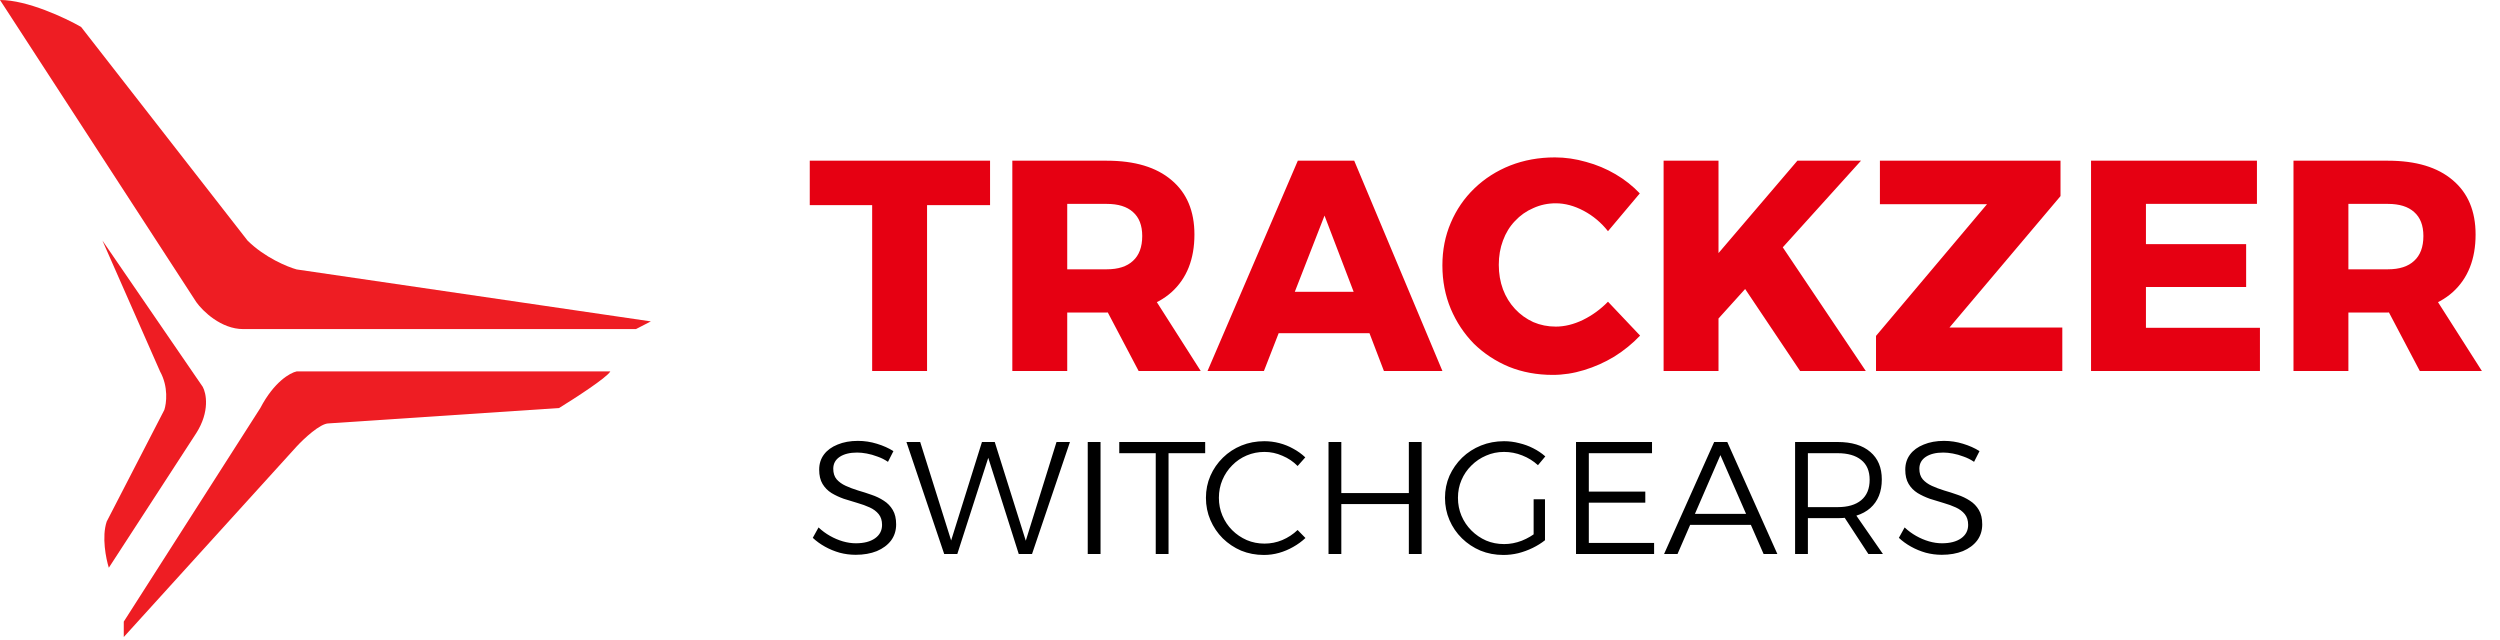
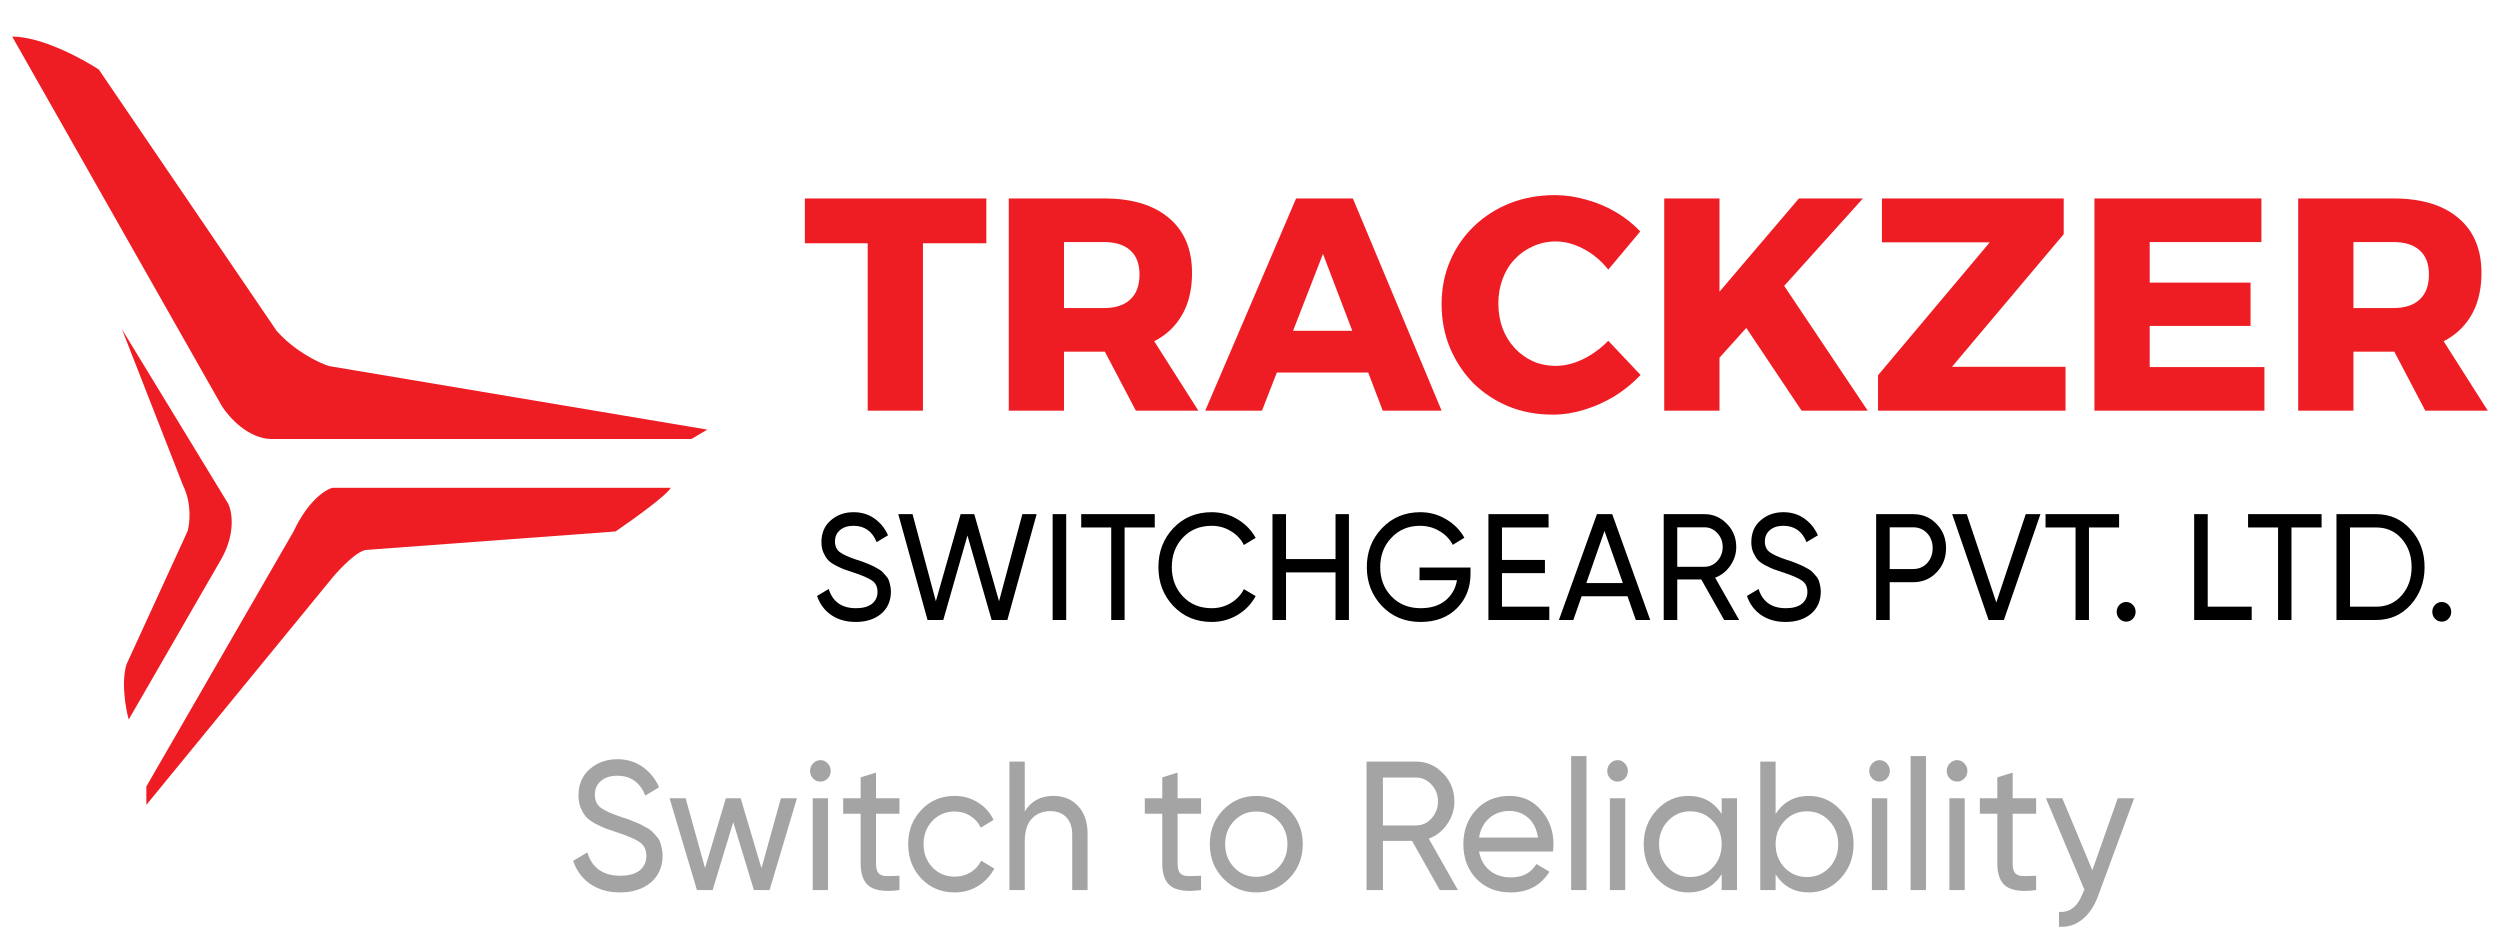
- <svg xmlns="http://www.w3.org/2000/svg" width="250" height="64" viewBox="0 0 250 64" fill="none">
-   <path d="M19.633 30.215L0 0C2.732 0 6.544 1.796 8.109 2.694L24.754 24.057C26.462 25.75 28.738 26.687 29.663 26.943L65.087 32.14L63.593 32.909H24.328C22.108 32.909 20.273 31.113 19.633 30.215Z" fill="#EE1D23" />
-   <path d="M29.663 37.143H61.032C60.691 37.759 57.476 39.838 55.911 40.8L32.864 42.34C32.01 42.34 30.374 43.879 29.663 44.649L12.377 63.702V62.162L26.035 40.8C27.401 38.183 29.023 37.272 29.663 37.143Z" fill="#EE1D23" />
-   <path d="M20.273 38.683L10.243 24.057L16.005 37.143C16.859 38.683 16.645 40.351 16.432 40.992L10.67 52.155C10.158 53.694 10.599 55.876 10.883 56.774L19.633 43.302C20.999 41.146 20.629 39.325 20.273 38.683Z" fill="#EE1D23" />
-   <path d="M80.976 16.07H99.006V20.51H92.706V37.1H87.216V20.51H80.976V16.07ZM110.683 16.07C113.483 16.07 115.643 16.72 117.163 18.02C118.683 19.3 119.443 21.11 119.443 23.45C119.443 25.91 118.683 27.83 117.163 29.21C115.643 30.57 113.483 31.25 110.683 31.25H106.723V37.1H101.233V16.07H110.683ZM110.683 26.93C111.823 26.93 112.693 26.65 113.293 26.09C113.913 25.53 114.223 24.7 114.223 23.6C114.223 22.54 113.913 21.74 113.293 21.2C112.693 20.66 111.823 20.39 110.683 20.39H106.723V26.93H110.683ZM109.723 29.24H115.063L120.073 37.1H113.863L109.723 29.24ZM129.782 16.07H135.422L144.242 37.1H138.392L132.452 21.56L126.392 37.1H120.752L129.782 16.07ZM126.152 29.18H138.422V33.32H126.152V29.18ZM160.799 23.12C160.119 22.26 159.309 21.58 158.369 21.08C157.429 20.58 156.499 20.33 155.579 20.33C154.779 20.33 154.029 20.49 153.329 20.81C152.629 21.11 152.019 21.54 151.499 22.1C150.979 22.64 150.579 23.29 150.299 24.05C150.019 24.79 149.879 25.6 149.879 26.48C149.879 27.36 150.019 28.18 150.299 28.94C150.579 29.68 150.979 30.33 151.499 30.89C152.019 31.45 152.629 31.89 153.329 32.21C154.029 32.51 154.779 32.66 155.579 32.66C156.459 32.66 157.359 32.44 158.279 32C159.219 31.54 160.059 30.93 160.799 30.17L164.009 33.56C163.249 34.36 162.389 35.06 161.429 35.66C160.469 36.24 159.459 36.69 158.399 37.01C157.359 37.33 156.319 37.49 155.279 37.49C153.699 37.49 152.239 37.22 150.899 36.68C149.559 36.12 148.389 35.35 147.389 34.37C146.409 33.37 145.639 32.21 145.079 30.89C144.519 29.55 144.239 28.1 144.239 26.54C144.239 25 144.519 23.58 145.079 22.28C145.639 20.96 146.429 19.81 147.449 18.83C148.469 17.85 149.659 17.09 151.019 16.55C152.399 16.01 153.889 15.74 155.489 15.74C156.529 15.74 157.569 15.89 158.609 16.19C159.649 16.47 160.629 16.88 161.549 17.42C162.469 17.96 163.279 18.6 163.979 19.34L160.799 23.12ZM166.36 16.07H171.85V25.31L179.74 16.07H186.1L171.85 31.85V37.1H166.36V16.07ZM177.88 24.14L186.58 37.1H180.01L174.22 28.46L177.88 24.14ZM187.991 16.07H206.051V19.61L194.951 32.75H206.231V37.1H187.601V33.59L198.701 20.42H187.991V16.07ZM209.104 16.07H225.694V20.39H214.594V24.41H224.614V28.7H214.594V32.78H225.994V37.1H209.104V16.07ZM238.799 16.07C241.599 16.07 243.759 16.72 245.279 18.02C246.799 19.3 247.559 21.11 247.559 23.45C247.559 25.91 246.799 27.83 245.279 29.21C243.759 30.57 241.599 31.25 238.799 31.25H234.839V37.1H229.349V16.07H238.799ZM238.799 26.93C239.939 26.93 240.809 26.65 241.409 26.09C242.029 25.53 242.339 24.7 242.339 23.6C242.339 22.54 242.029 21.74 241.409 21.2C240.809 20.66 239.939 20.39 238.799 20.39H234.839V26.93H238.799ZM237.839 29.24H243.179L248.189 37.1H241.979L237.839 29.24Z" fill="#E60012" />
-   <path d="M88.798 46.184C88.467 45.96 88.115 45.784 87.742 45.656C87.379 45.517 87.022 45.416 86.67 45.352C86.328 45.288 86.008 45.256 85.71 45.256C84.984 45.256 84.403 45.4 83.966 45.688C83.539 45.976 83.326 46.371 83.326 46.872C83.326 47.309 83.438 47.661 83.662 47.928C83.896 48.195 84.2 48.413 84.574 48.584C84.947 48.755 85.358 48.909 85.806 49.048C86.254 49.176 86.702 49.32 87.15 49.48C87.598 49.629 88.008 49.827 88.382 50.072C88.755 50.307 89.054 50.616 89.278 51C89.502 51.373 89.614 51.853 89.614 52.44C89.614 53.059 89.443 53.597 89.102 54.056C88.76 54.504 88.286 54.856 87.678 55.112C87.07 55.357 86.366 55.48 85.566 55.48C85.022 55.48 84.488 55.411 83.966 55.272C83.443 55.123 82.952 54.92 82.494 54.664C82.035 54.408 81.63 54.115 81.278 53.784L81.854 52.744C82.206 53.075 82.59 53.357 83.006 53.592C83.422 53.827 83.848 54.008 84.286 54.136C84.734 54.264 85.166 54.328 85.582 54.328C86.392 54.328 87.032 54.163 87.502 53.832C87.971 53.501 88.206 53.053 88.206 52.488C88.206 52.051 88.094 51.693 87.87 51.416C87.646 51.139 87.347 50.915 86.974 50.744C86.6 50.573 86.19 50.424 85.742 50.296C85.294 50.168 84.84 50.029 84.382 49.88C83.934 49.72 83.523 49.528 83.15 49.304C82.776 49.069 82.478 48.765 82.254 48.392C82.03 48.019 81.918 47.544 81.918 46.968C81.918 46.381 82.078 45.875 82.398 45.448C82.718 45.021 83.171 44.691 83.758 44.456C84.344 44.211 85.022 44.088 85.79 44.088C86.44 44.088 87.075 44.184 87.694 44.376C88.323 44.568 88.872 44.813 89.342 45.112L88.798 46.184ZM90.643 44.2H92.019L95.283 54.584H94.947L98.195 44.2H99.475L102.739 54.584H102.419L105.651 44.2H106.995L103.203 55.4H101.875L98.659 45.256H98.995L95.731 55.4H94.419L90.643 44.2ZM108.774 44.2H110.054V55.4H108.774V44.2ZM111.926 44.2H120.518V45.32H116.854V55.4H115.574V45.32H111.926V44.2ZM129.761 46.6C129.334 46.163 128.828 45.821 128.241 45.576C127.665 45.32 127.068 45.192 126.449 45.192C125.82 45.192 125.228 45.309 124.673 45.544C124.118 45.779 123.633 46.109 123.217 46.536C122.801 46.952 122.476 47.437 122.241 47.992C122.006 48.547 121.889 49.144 121.889 49.784C121.889 50.413 122.006 51.005 122.241 51.56C122.476 52.115 122.801 52.6 123.217 53.016C123.633 53.432 124.118 53.763 124.673 54.008C125.228 54.243 125.82 54.36 126.449 54.36C127.068 54.36 127.66 54.243 128.225 54.008C128.801 53.763 129.313 53.427 129.761 53L130.545 53.8C130.182 54.141 129.772 54.44 129.313 54.696C128.865 54.952 128.396 55.149 127.905 55.288C127.414 55.427 126.908 55.496 126.385 55.496C125.574 55.496 124.817 55.352 124.113 55.064C123.42 54.765 122.806 54.355 122.273 53.832C121.75 53.309 121.34 52.701 121.041 52.008C120.742 51.315 120.593 50.573 120.593 49.784C120.593 48.995 120.742 48.259 121.041 47.576C121.34 46.893 121.756 46.291 122.289 45.768C122.822 45.245 123.441 44.84 124.145 44.552C124.849 44.264 125.612 44.12 126.433 44.12C126.945 44.12 127.446 44.184 127.937 44.312C128.428 44.44 128.892 44.627 129.329 44.872C129.766 45.107 130.166 45.395 130.529 45.736L129.761 46.6ZM132.852 44.2H134.132V49.304H140.884V44.2H142.164V55.4H140.884V50.408H134.132V55.4H132.852V44.2ZM153.795 46.52C153.347 46.104 152.825 45.779 152.227 45.544C151.641 45.309 151.033 45.192 150.403 45.192C149.763 45.192 149.166 45.315 148.611 45.56C148.057 45.795 147.566 46.125 147.139 46.552C146.713 46.968 146.382 47.453 146.147 48.008C145.913 48.552 145.795 49.144 145.795 49.784C145.795 50.424 145.913 51.021 146.147 51.576C146.382 52.131 146.713 52.621 147.139 53.048C147.566 53.475 148.057 53.811 148.611 54.056C149.166 54.291 149.769 54.408 150.419 54.408C151.006 54.408 151.593 54.296 152.179 54.072C152.766 53.837 153.289 53.528 153.747 53.144L154.499 54.024C154.137 54.312 153.726 54.568 153.267 54.792C152.809 55.016 152.329 55.192 151.827 55.32C151.337 55.437 150.841 55.496 150.339 55.496C149.518 55.496 148.755 55.352 148.051 55.064C147.347 54.765 146.729 54.355 146.195 53.832C145.662 53.309 145.246 52.701 144.947 52.008C144.649 51.315 144.499 50.573 144.499 49.784C144.499 48.995 144.649 48.259 144.947 47.576C145.257 46.893 145.678 46.291 146.211 45.768C146.755 45.245 147.385 44.84 148.099 44.552C148.814 44.264 149.582 44.12 150.403 44.12C150.915 44.12 151.417 44.184 151.907 44.312C152.409 44.429 152.878 44.6 153.315 44.824C153.763 45.048 154.169 45.32 154.531 45.64L153.795 46.52ZM153.363 49.928H154.499V54.024H153.363V49.928ZM157.602 44.2H165.202V45.32H158.882V49.16H164.53V50.264H158.882V54.296H165.41V55.4H157.602V44.2ZM171.416 44.2H172.728L177.736 55.4H176.36L172.04 45.512L167.752 55.4H166.408L171.416 44.2ZM168.616 51.384H175.416V52.488H168.616V51.384ZM183.765 44.2C185.173 44.2 186.261 44.531 187.029 45.192C187.797 45.843 188.181 46.76 188.181 47.944C188.181 49.171 187.797 50.125 187.029 50.808C186.261 51.48 185.173 51.816 183.765 51.816H180.789V55.4H179.509V44.2H183.765ZM183.765 50.712C184.778 50.712 185.562 50.483 186.117 50.024C186.682 49.555 186.965 48.872 186.965 47.976C186.965 47.101 186.682 46.44 186.117 45.992C185.562 45.544 184.778 45.32 183.765 45.32H180.789V50.712H183.765ZM184.149 51.288H185.445L188.293 55.4H186.837L184.149 51.288ZM197.407 46.184C197.076 45.96 196.724 45.784 196.351 45.656C195.988 45.517 195.631 45.416 195.279 45.352C194.938 45.288 194.618 45.256 194.319 45.256C193.594 45.256 193.012 45.4 192.575 45.688C192.148 45.976 191.935 46.371 191.935 46.872C191.935 47.309 192.047 47.661 192.271 47.928C192.506 48.195 192.81 48.413 193.183 48.584C193.556 48.755 193.967 48.909 194.415 49.048C194.863 49.176 195.311 49.32 195.759 49.48C196.207 49.629 196.618 49.827 196.991 50.072C197.364 50.307 197.663 50.616 197.887 51C198.111 51.373 198.223 51.853 198.223 52.44C198.223 53.059 198.052 53.597 197.711 54.056C197.37 54.504 196.895 54.856 196.287 55.112C195.679 55.357 194.975 55.48 194.175 55.48C193.631 55.48 193.098 55.411 192.575 55.272C192.052 55.123 191.562 54.92 191.103 54.664C190.644 54.408 190.239 54.115 189.887 53.784L190.463 52.744C190.815 53.075 191.199 53.357 191.615 53.592C192.031 53.827 192.458 54.008 192.895 54.136C193.343 54.264 193.775 54.328 194.191 54.328C195.002 54.328 195.642 54.163 196.111 53.832C196.58 53.501 196.815 53.053 196.815 52.488C196.815 52.051 196.703 51.693 196.479 51.416C196.255 51.139 195.956 50.915 195.583 50.744C195.21 50.573 194.799 50.424 194.351 50.296C193.903 50.168 193.45 50.029 192.991 49.88C192.543 49.72 192.132 49.528 191.759 49.304C191.386 49.069 191.087 48.765 190.863 48.392C190.639 48.019 190.527 47.544 190.527 46.968C190.527 46.381 190.687 45.875 191.007 45.448C191.327 45.021 191.78 44.691 192.367 44.456C192.954 44.211 193.631 44.088 194.399 44.088C195.05 44.088 195.684 44.184 196.303 44.376C196.932 44.568 197.482 44.813 197.951 45.112L197.407 46.184Z" fill="black" />
+ <svg xmlns="http://www.w3.org/2000/svg" width="205" height="78" viewBox="0 0 205 78" fill="none">
+   <path d="M70.165 51C69.384 51 68.716 50.81 68.158 50.43C67.609 50.049 67.223 49.529 67 48.868L67.955 48.297C68.282 49.347 69.026 49.872 70.189 49.872C70.762 49.872 71.199 49.752 71.502 49.512C71.805 49.264 71.956 48.938 71.956 48.533C71.956 48.12 71.805 47.81 71.502 47.603C71.199 47.397 70.694 47.178 69.986 46.946C69.635 46.831 69.369 46.739 69.185 46.674C69.002 46.599 68.772 46.492 68.493 46.351C68.222 46.203 68.019 46.054 67.884 45.905C67.748 45.748 67.625 45.545 67.513 45.297C67.41 45.05 67.358 44.768 67.358 44.455C67.358 43.702 67.613 43.107 68.123 42.669C68.632 42.223 69.253 42 69.986 42C70.646 42 71.22 42.174 71.705 42.521C72.199 42.868 72.569 43.326 72.816 43.897L71.884 44.455C71.526 43.562 70.893 43.116 69.986 43.116C69.532 43.116 69.166 43.231 68.887 43.463C68.608 43.694 68.469 44.008 68.469 44.405C68.469 44.785 68.6 45.074 68.863 45.273C69.126 45.471 69.579 45.678 70.224 45.893C70.455 45.967 70.618 46.02 70.714 46.054C70.809 46.087 70.957 46.144 71.156 46.227C71.363 46.31 71.514 46.376 71.609 46.426C71.705 46.475 71.832 46.545 71.992 46.636C72.159 46.727 72.282 46.814 72.362 46.897C72.441 46.979 72.533 47.083 72.636 47.207C72.748 47.322 72.828 47.442 72.875 47.566C72.923 47.69 72.963 47.835 72.995 48C73.035 48.157 73.055 48.326 73.055 48.508C73.055 49.268 72.788 49.876 72.254 50.331C71.721 50.777 71.024 51 70.165 51ZM76.059 50.839L73.659 42.161H74.829L76.74 49.302L78.77 42.161H79.892L81.922 49.302L83.833 42.161H85.004L82.603 50.839H81.314L79.331 43.909L77.349 50.839H76.059ZM86.317 42.161H87.428V50.839H86.317V42.161ZM94.69 42.161V43.252H92.218V50.839H91.12V43.252H88.66V42.161H94.69ZM99.36 51C98.094 51 97.047 50.566 96.219 49.698C95.399 48.831 94.989 47.764 94.989 46.5C94.989 45.236 95.399 44.169 96.219 43.302C97.047 42.434 98.094 42 99.36 42C100.124 42 100.824 42.19 101.461 42.57C102.106 42.95 102.608 43.463 102.966 44.107L101.999 44.69C101.76 44.211 101.402 43.831 100.924 43.55C100.454 43.26 99.933 43.116 99.36 43.116C98.396 43.116 97.608 43.438 96.995 44.083C96.39 44.727 96.088 45.533 96.088 46.5C96.088 47.458 96.39 48.26 96.995 48.905C97.608 49.55 98.396 49.872 99.36 49.872C99.933 49.872 100.454 49.731 100.924 49.45C101.402 49.161 101.76 48.781 101.999 48.31L102.966 48.88C102.616 49.525 102.118 50.041 101.473 50.43C100.828 50.81 100.124 51 99.36 51ZM109.514 42.161H110.612V50.839H109.514V46.934H105.454V50.839H104.343V42.161H105.454V45.843H109.514V42.161ZM120.582 46.537V47.058C120.582 48.19 120.208 49.132 119.459 49.884C118.711 50.628 117.72 51 116.485 51C115.212 51 114.157 50.566 113.321 49.698C112.493 48.822 112.079 47.756 112.079 46.5C112.079 45.244 112.493 44.182 113.321 43.314C114.157 42.438 115.204 42 116.462 42C117.234 42 117.942 42.194 118.587 42.583C119.232 42.963 119.73 43.467 120.08 44.095L119.125 44.678C118.886 44.207 118.524 43.831 118.038 43.55C117.56 43.26 117.031 43.116 116.45 43.116C115.494 43.116 114.71 43.442 114.097 44.095C113.484 44.74 113.178 45.541 113.178 46.5C113.178 47.458 113.484 48.26 114.097 48.905C114.718 49.55 115.518 49.872 116.497 49.872C117.333 49.872 118.01 49.661 118.528 49.24C119.045 48.81 119.36 48.256 119.471 47.578H116.402V46.537H120.582ZM123.162 49.748H127.043V50.839H122.051V42.161H126.983V43.252H123.162V45.917H126.685V46.996H123.162V49.748ZM134.137 50.839L133.456 48.893H129.694L129.014 50.839H127.832L130.948 42.161H132.202L135.319 50.839H134.137ZM130.077 47.814H133.074L131.569 43.537L130.077 47.814ZM141.38 50.839L139.506 47.517H137.535V50.839H136.425V42.161H139.768C140.485 42.161 141.098 42.425 141.607 42.955C142.117 43.475 142.372 44.107 142.372 44.851C142.372 45.413 142.208 45.925 141.882 46.388C141.564 46.851 141.149 47.178 140.64 47.368L142.61 50.839H141.38ZM137.535 43.24V46.475H139.768C140.182 46.475 140.533 46.318 140.819 46.004C141.114 45.682 141.261 45.297 141.261 44.851C141.261 44.405 141.114 44.025 140.819 43.711C140.533 43.397 140.182 43.24 139.768 43.24H137.535ZM146.415 51C145.635 51 144.966 50.81 144.408 50.43C143.859 50.049 143.473 49.529 143.25 48.868L144.205 48.297C144.532 49.347 145.276 49.872 146.439 49.872C147.012 49.872 147.45 49.752 147.752 49.512C148.055 49.264 148.206 48.938 148.206 48.533C148.206 48.12 148.055 47.81 147.752 47.603C147.45 47.397 146.944 47.178 146.236 46.946C145.886 46.831 145.619 46.739 145.435 46.674C145.253 46.599 145.022 46.492 144.743 46.351C144.472 46.203 144.269 46.054 144.134 45.905C143.999 45.748 143.875 45.545 143.764 45.297C143.66 45.05 143.608 44.768 143.608 44.455C143.608 43.702 143.863 43.107 144.373 42.669C144.882 42.223 145.503 42 146.236 42C146.896 42 147.47 42.174 147.955 42.521C148.449 42.868 148.819 43.326 149.066 43.897L148.134 44.455C147.776 43.562 147.143 43.116 146.236 43.116C145.782 43.116 145.416 43.231 145.137 43.463C144.859 43.694 144.719 44.008 144.719 44.405C144.719 44.785 144.85 45.074 145.113 45.273C145.376 45.471 145.83 45.678 146.474 45.893C146.705 45.967 146.868 46.02 146.964 46.054C147.06 46.087 147.207 46.144 147.406 46.227C147.613 46.31 147.764 46.376 147.86 46.426C147.955 46.475 148.083 46.545 148.242 46.636C148.409 46.727 148.533 46.814 148.612 46.897C148.692 46.979 148.783 47.083 148.887 47.207C148.998 47.322 149.078 47.442 149.125 47.566C149.173 47.69 149.213 47.835 149.245 48C149.285 48.157 149.305 48.326 149.305 48.508C149.305 49.268 149.038 49.876 148.505 50.331C147.971 50.777 147.275 51 146.415 51ZM156.877 42.161C157.65 42.161 158.291 42.43 158.8 42.967C159.318 43.496 159.576 44.157 159.576 44.95C159.576 45.735 159.318 46.397 158.8 46.934C158.291 47.471 157.65 47.74 156.877 47.74H154.955V50.839H153.844V42.161H156.877ZM156.877 46.661C157.339 46.661 157.721 46.5 158.024 46.178C158.326 45.847 158.478 45.438 158.478 44.95C158.478 44.455 158.326 44.045 158.024 43.723C157.721 43.401 157.339 43.24 156.877 43.24H154.955V46.661H156.877ZM163.064 50.839L160.079 42.161H161.273L163.697 49.401L166.109 42.161H167.316L164.318 50.839H163.064ZM173.766 42.161V43.252H171.294V50.839H170.195V43.252H167.735V42.161H173.766ZM174.344 50.975C174.129 50.975 173.946 50.897 173.795 50.74C173.643 50.582 173.568 50.393 173.568 50.169C173.568 49.946 173.643 49.756 173.795 49.599C173.946 49.442 174.129 49.364 174.344 49.364C174.567 49.364 174.75 49.442 174.893 49.599C175.044 49.756 175.12 49.946 175.12 50.169C175.12 50.393 175.044 50.582 174.893 50.74C174.75 50.897 174.567 50.975 174.344 50.975ZM181.033 49.748H184.639V50.839H179.922V42.161H181.033V49.748ZM190.371 42.161V43.252H187.9V50.839H186.801V43.252H184.341V42.161H190.371ZM194.85 42.161C195.989 42.161 196.932 42.583 197.681 43.426C198.437 44.26 198.815 45.285 198.815 46.5C198.815 47.715 198.437 48.744 197.681 49.587C196.932 50.421 195.989 50.839 194.85 50.839H191.59V42.161H194.85ZM194.85 49.748C195.702 49.748 196.399 49.438 196.94 48.818C197.481 48.198 197.752 47.425 197.752 46.5C197.752 45.574 197.481 44.802 196.94 44.182C196.399 43.562 195.702 43.252 194.85 43.252H192.701V49.748H194.85ZM200.224 50.975C200.009 50.975 199.826 50.897 199.674 50.74C199.523 50.582 199.448 50.393 199.448 50.169C199.448 49.946 199.523 49.756 199.674 49.599C199.826 49.442 200.009 49.364 200.224 49.364C200.447 49.364 200.63 49.442 200.773 49.599C200.925 49.756 201 49.946 201 50.169C201 50.393 200.925 50.582 200.773 50.74C200.63 50.897 200.447 50.975 200.224 50.975Z" fill="black" />
+   <path d="M66 16.273H80.88V19.948H75.681V33.677H71.15V19.948H66V16.273ZM90.518 16.273C92.829 16.273 94.611 16.811 95.865 17.887C97.12 18.946 97.747 20.444 97.747 22.381C97.747 24.417 97.12 26.006 95.865 27.148C94.611 28.273 92.829 28.836 90.518 28.836H87.249V33.677H82.719V16.273H90.518ZM90.518 25.261C91.458 25.261 92.176 25.029 92.672 24.566C93.183 24.102 93.439 23.415 93.439 22.505C93.439 21.628 93.183 20.965 92.672 20.519C92.176 20.072 91.458 19.848 90.518 19.848H87.249V25.261H90.518ZM89.725 27.172H94.132L98.267 33.677H93.142L89.725 27.172ZM106.28 16.273H110.935L118.214 33.677H113.386L108.484 20.817L103.482 33.677H98.828L106.28 16.273ZM103.284 27.123H113.411V30.549H103.284V27.123ZM131.878 22.108C131.317 21.396 130.648 20.833 129.872 20.419C129.096 20.006 128.329 19.799 127.57 19.799C126.91 19.799 126.291 19.931 125.713 20.196C125.135 20.444 124.632 20.8 124.202 21.263C123.773 21.71 123.443 22.248 123.212 22.877C122.981 23.49 122.865 24.16 122.865 24.888C122.865 25.617 122.981 26.295 123.212 26.924C123.443 27.537 123.773 28.075 124.202 28.538C124.632 29.002 125.135 29.366 125.713 29.63C126.291 29.879 126.91 30.003 127.57 30.003C128.296 30.003 129.039 29.821 129.798 29.457C130.574 29.076 131.267 28.571 131.878 27.942L134.527 30.748C133.9 31.41 133.19 31.989 132.397 32.486C131.605 32.966 130.772 33.338 129.897 33.603C129.039 33.868 128.18 34 127.322 34C126.018 34 124.813 33.777 123.707 33.33C122.601 32.866 121.636 32.229 120.81 31.418C120.002 30.59 119.366 29.63 118.904 28.538C118.442 27.429 118.211 26.229 118.211 24.938C118.211 23.664 118.442 22.488 118.904 21.412C119.366 20.32 120.018 19.368 120.86 18.557C121.702 17.746 122.684 17.117 123.806 16.67C124.945 16.223 126.175 16 127.495 16C128.354 16 129.212 16.124 130.07 16.372C130.929 16.604 131.738 16.944 132.497 17.39C133.256 17.837 133.924 18.367 134.502 18.979L131.878 22.108ZM136.467 16.273H140.998V23.92L147.51 16.273H152.759L140.998 29.332V33.677H136.467V16.273ZM145.975 22.952L153.155 33.677H147.733L142.954 26.527L145.975 22.952ZM154.319 16.273H169.224V19.203L160.063 30.077H169.373V33.677H153.997V30.772L163.158 19.873H154.319V16.273ZM171.744 16.273H185.436V19.848H176.275V23.175H184.545V26.726H176.275V30.102H185.683V33.677H171.744V16.273ZM196.25 16.273C198.561 16.273 200.344 16.811 201.598 17.887C202.853 18.946 203.48 20.444 203.48 22.381C203.48 24.417 202.853 26.006 201.598 27.148C200.344 28.273 198.561 28.836 196.25 28.836H192.982V33.677H188.451V16.273H196.25ZM196.25 25.261C197.191 25.261 197.909 25.029 198.405 24.566C198.916 24.102 199.172 23.415 199.172 22.505C199.172 21.628 198.916 20.965 198.405 20.519C197.909 20.072 197.191 19.848 196.25 19.848H192.982V25.261H196.25ZM195.458 27.172H199.865L204 33.677H198.875L195.458 27.172Z" fill="#EE1D23" />
+   <path d="M18.193 33.298L1 3C3.392 3 6.731 4.801 8.102 5.702L22.679 27.123C24.174 28.821 26.167 29.76 26.977 30.018L58 35.228L56.692 36H22.305C20.361 36 18.754 34.199 18.193 33.298Z" fill="#EE1D23" />
+   <path d="M27.276 40H55C54.698 40.603 51.856 42.638 50.474 43.58L30.105 45.087C29.351 45.087 27.905 46.594 27.276 47.348L12 66V64.493L24.07 43.58C25.277 41.017 26.711 40.126 27.276 40Z" fill="#EE1D23" />
+   <path d="M18.714 41.306L10 27L15.006 39.8C15.747 41.306 15.562 42.937 15.377 43.565L10.371 54.482C9.926 55.988 10.309 58.122 10.556 59L18.157 45.824C19.344 43.715 19.023 41.933 18.714 41.306Z" fill="#EE1D23" />
+   <path d="M50.833 73.179C49.888 73.179 49.078 72.948 48.403 72.487C47.738 72.025 47.27 71.393 47 70.591L48.157 69.899C48.552 71.173 49.454 71.81 50.862 71.81C51.556 71.81 52.086 71.664 52.453 71.374C52.819 71.073 53.002 70.677 53.002 70.185C53.002 69.683 52.819 69.307 52.453 69.056C52.086 68.806 51.474 68.54 50.616 68.259C50.192 68.119 49.868 68.008 49.647 67.928C49.425 67.838 49.145 67.707 48.808 67.537C48.48 67.356 48.234 67.176 48.07 66.995C47.907 66.805 47.757 66.559 47.622 66.258C47.496 65.957 47.434 65.616 47.434 65.235C47.434 64.322 47.742 63.6 48.36 63.068C48.977 62.527 49.729 62.256 50.616 62.256C51.416 62.256 52.11 62.466 52.699 62.888C53.296 63.309 53.745 63.866 54.044 64.558L52.916 65.235C52.482 64.151 51.715 63.61 50.616 63.61C50.066 63.61 49.623 63.75 49.285 64.031C48.948 64.312 48.779 64.693 48.779 65.175C48.779 65.636 48.938 65.987 49.256 66.228C49.575 66.469 50.124 66.719 50.905 66.98C51.185 67.07 51.382 67.135 51.498 67.176C51.614 67.216 51.792 67.286 52.033 67.386C52.284 67.487 52.467 67.567 52.583 67.627C52.699 67.687 52.853 67.773 53.046 67.883C53.248 67.993 53.398 68.098 53.494 68.199C53.591 68.299 53.701 68.424 53.827 68.575C53.962 68.715 54.058 68.861 54.116 69.011C54.174 69.162 54.222 69.337 54.261 69.538C54.309 69.729 54.333 69.934 54.333 70.155C54.333 71.077 54.01 71.815 53.364 72.367C52.718 72.908 51.874 73.179 50.833 73.179ZM64.032 65.46H65.348L63.106 72.983H61.819L60.127 67.416L58.435 72.983H57.148L54.906 65.46H56.222L57.813 71.178L59.52 65.46H60.734L62.441 71.193L64.032 65.46ZM67.279 64.091C67.038 64.091 66.836 64.006 66.672 63.836C66.508 63.665 66.426 63.459 66.426 63.219C66.426 62.978 66.508 62.772 66.672 62.602C66.836 62.421 67.038 62.331 67.279 62.331C67.511 62.331 67.709 62.421 67.873 62.602C68.036 62.772 68.118 62.978 68.118 63.219C68.118 63.459 68.036 63.665 67.873 63.836C67.709 64.006 67.511 64.091 67.279 64.091ZM66.643 72.983V65.46H67.901V72.983H66.643ZM73.755 66.724H71.832V70.802C71.832 71.173 71.899 71.439 72.034 71.599C72.179 71.75 72.396 71.83 72.685 71.84C72.974 71.84 73.331 71.83 73.755 71.81V72.983C72.656 73.134 71.851 73.043 71.34 72.713C70.829 72.371 70.573 71.735 70.573 70.802V66.724H69.141V65.46H70.573V63.745L71.832 63.354V65.46H73.755V66.724ZM78.276 73.179C77.187 73.179 76.28 72.803 75.557 72.05C74.834 71.288 74.472 70.346 74.472 69.222C74.472 68.098 74.834 67.161 75.557 66.408C76.28 65.646 77.187 65.265 78.276 65.265C78.99 65.265 79.631 65.445 80.2 65.807C80.769 66.157 81.193 66.634 81.473 67.236L80.417 67.868C80.234 67.466 79.949 67.146 79.564 66.905C79.188 66.664 78.759 66.544 78.276 66.544C77.553 66.544 76.946 66.8 76.454 67.311C75.972 67.823 75.731 68.46 75.731 69.222C75.731 69.974 75.972 70.606 76.454 71.118C76.946 71.629 77.553 71.885 78.276 71.885C78.759 71.885 79.193 71.77 79.578 71.539C79.964 71.298 80.258 70.977 80.46 70.576L81.531 71.223C81.222 71.815 80.778 72.291 80.2 72.652C79.621 73.003 78.98 73.179 78.276 73.179ZM86.374 65.265C87.223 65.265 87.903 65.546 88.414 66.108C88.925 66.659 89.18 67.412 89.18 68.364V72.983H87.922V68.44C87.922 67.828 87.763 67.356 87.445 67.025C87.126 66.684 86.688 66.514 86.129 66.514C85.502 66.514 84.996 66.719 84.61 67.131C84.224 67.532 84.031 68.154 84.031 68.996V72.983H82.773V62.451H84.031V66.544C84.543 65.691 85.324 65.265 86.374 65.265ZM98.487 66.724H96.563V70.802C96.563 71.173 96.631 71.439 96.766 71.599C96.91 71.75 97.127 71.83 97.416 71.84C97.706 71.84 98.063 71.83 98.487 71.81V72.983C97.388 73.134 96.583 73.043 96.071 72.713C95.561 72.371 95.305 71.735 95.305 70.802V66.724H93.873V65.46H95.305V63.745L96.563 63.354V65.46H98.487V66.724ZM105.713 72.035C104.97 72.798 104.069 73.179 103.008 73.179C101.948 73.179 101.046 72.798 100.304 72.035C99.571 71.273 99.204 70.335 99.204 69.222C99.204 68.109 99.571 67.171 100.304 66.408C101.046 65.646 101.948 65.265 103.008 65.265C104.069 65.265 104.97 65.646 105.713 66.408C106.455 67.171 106.827 68.109 106.827 69.222C106.827 70.335 106.455 71.273 105.713 72.035ZM103.008 71.9C103.732 71.9 104.339 71.644 104.831 71.133C105.323 70.621 105.568 69.984 105.568 69.222C105.568 68.46 105.323 67.823 104.831 67.311C104.339 66.8 103.732 66.544 103.008 66.544C102.295 66.544 101.692 66.8 101.201 67.311C100.709 67.823 100.463 68.46 100.463 69.222C100.463 69.984 100.709 70.621 101.201 71.133C101.692 71.644 102.295 71.9 103.008 71.9ZM118.058 72.983L115.788 68.951H113.401V72.983H112.056V62.451H116.106C116.974 62.451 117.716 62.772 118.333 63.414C118.95 64.046 119.259 64.814 119.259 65.716C119.259 66.398 119.061 67.02 118.666 67.582C118.28 68.144 117.779 68.54 117.162 68.771L119.548 72.983H118.058ZM113.401 63.76V67.687H116.106C116.607 67.687 117.031 67.497 117.379 67.115C117.735 66.724 117.914 66.258 117.914 65.716C117.914 65.175 117.735 64.713 117.379 64.332C117.031 63.951 116.607 63.76 116.106 63.76H113.401ZM121.283 69.824C121.408 70.496 121.702 71.017 122.165 71.388C122.637 71.76 123.216 71.945 123.901 71.945C124.855 71.945 125.55 71.579 125.984 70.847L127.054 71.479C126.35 72.612 125.289 73.179 123.872 73.179C122.724 73.179 121.789 72.808 121.066 72.066C120.352 71.313 119.996 70.365 119.996 69.222C119.996 68.089 120.348 67.146 121.052 66.393C121.755 65.641 122.666 65.265 123.785 65.265C124.846 65.265 125.709 65.656 126.374 66.439C127.049 67.211 127.386 68.144 127.386 69.237C127.386 69.428 127.372 69.623 127.343 69.824H121.283ZM123.785 66.499C123.11 66.499 122.551 66.699 122.107 67.1C121.664 67.492 121.389 68.018 121.283 68.68H126.114C126.007 67.968 125.738 67.427 125.304 67.055C124.87 66.684 124.364 66.499 123.785 66.499ZM128.833 72.983V62H130.091V72.983H128.833ZM132.647 64.091C132.406 64.091 132.204 64.006 132.04 63.836C131.876 63.665 131.794 63.459 131.794 63.219C131.794 62.978 131.876 62.772 132.04 62.602C132.204 62.421 132.406 62.331 132.647 62.331C132.879 62.331 133.076 62.421 133.24 62.602C133.404 62.772 133.486 62.978 133.486 63.219C133.486 63.459 133.404 63.665 133.24 63.836C133.076 64.006 132.879 64.091 132.647 64.091ZM132.011 72.983V65.46H133.269V72.983H132.011ZM141.177 65.46H142.435V72.983H141.177V71.689C140.55 72.683 139.639 73.179 138.443 73.179C137.431 73.179 136.568 72.798 135.854 72.035C135.141 71.263 134.784 70.325 134.784 69.222C134.784 68.119 135.141 67.186 135.854 66.423C136.568 65.651 137.431 65.265 138.443 65.265C139.639 65.265 140.55 65.761 141.177 66.754V65.46ZM138.602 71.915C139.335 71.915 139.947 71.659 140.439 71.148C140.931 70.626 141.177 69.984 141.177 69.222C141.177 68.46 140.931 67.823 140.439 67.311C139.947 66.789 139.335 66.529 138.602 66.529C137.879 66.529 137.271 66.789 136.78 67.311C136.288 67.823 136.042 68.46 136.042 69.222C136.042 69.984 136.288 70.626 136.78 71.148C137.271 71.659 137.879 71.915 138.602 71.915ZM148.333 65.265C149.346 65.265 150.209 65.651 150.922 66.423C151.636 67.186 151.993 68.119 151.993 69.222C151.993 70.325 151.636 71.263 150.922 72.035C150.209 72.798 149.346 73.179 148.333 73.179C147.138 73.179 146.227 72.683 145.6 71.689V72.983H144.342V62.451H145.6V66.754C146.227 65.761 147.138 65.265 148.333 65.265ZM148.174 71.915C148.898 71.915 149.505 71.659 149.997 71.148C150.489 70.626 150.734 69.984 150.734 69.222C150.734 68.46 150.489 67.823 149.997 67.311C149.505 66.789 148.898 66.529 148.174 66.529C147.441 66.529 146.829 66.789 146.338 67.311C145.846 67.823 145.6 68.46 145.6 69.222C145.6 69.984 145.846 70.626 146.338 71.148C146.829 71.659 147.441 71.915 148.174 71.915ZM154.13 64.091C153.89 64.091 153.687 64.006 153.523 63.836C153.359 63.665 153.277 63.459 153.277 63.219C153.277 62.978 153.359 62.772 153.523 62.602C153.687 62.421 153.89 62.331 154.13 62.331C154.362 62.331 154.56 62.421 154.723 62.602C154.888 62.772 154.969 62.978 154.969 63.219C154.969 63.459 154.888 63.665 154.723 63.836C154.56 64.006 154.362 64.091 154.13 64.091ZM153.494 72.983V65.46H154.752V72.983H153.494ZM156.672 72.983V62H157.93V72.983H156.672ZM160.486 64.091C160.246 64.091 160.043 64.006 159.879 63.836C159.715 63.665 159.633 63.459 159.633 63.219C159.633 62.978 159.715 62.772 159.879 62.602C160.043 62.421 160.246 62.331 160.486 62.331C160.718 62.331 160.916 62.421 161.079 62.602C161.243 62.772 161.325 62.978 161.325 63.219C161.325 63.459 161.243 63.665 161.079 63.836C160.916 64.006 160.718 64.091 160.486 64.091ZM159.85 72.983V65.46H161.108V72.983H159.85ZM166.962 66.724H165.038V70.802C165.038 71.173 165.106 71.439 165.241 71.599C165.385 71.75 165.602 71.83 165.892 71.84C166.181 71.84 166.538 71.83 166.962 71.81V72.983C165.863 73.134 165.058 73.043 164.547 72.713C164.036 72.371 163.78 71.735 163.78 70.802V66.724H162.348V65.46H163.78V63.745L165.038 63.354V65.46H166.962V66.724ZM173.655 65.46H175L172.049 73.45C171.741 74.302 171.307 74.95 170.748 75.391C170.198 75.842 169.562 76.043 168.839 75.993V74.774C169.726 74.844 170.376 74.333 170.791 73.239L170.921 72.953L167.768 65.46H169.113L171.572 71.358L173.655 65.46Z" fill="#A4A4A4" />
</svg>
